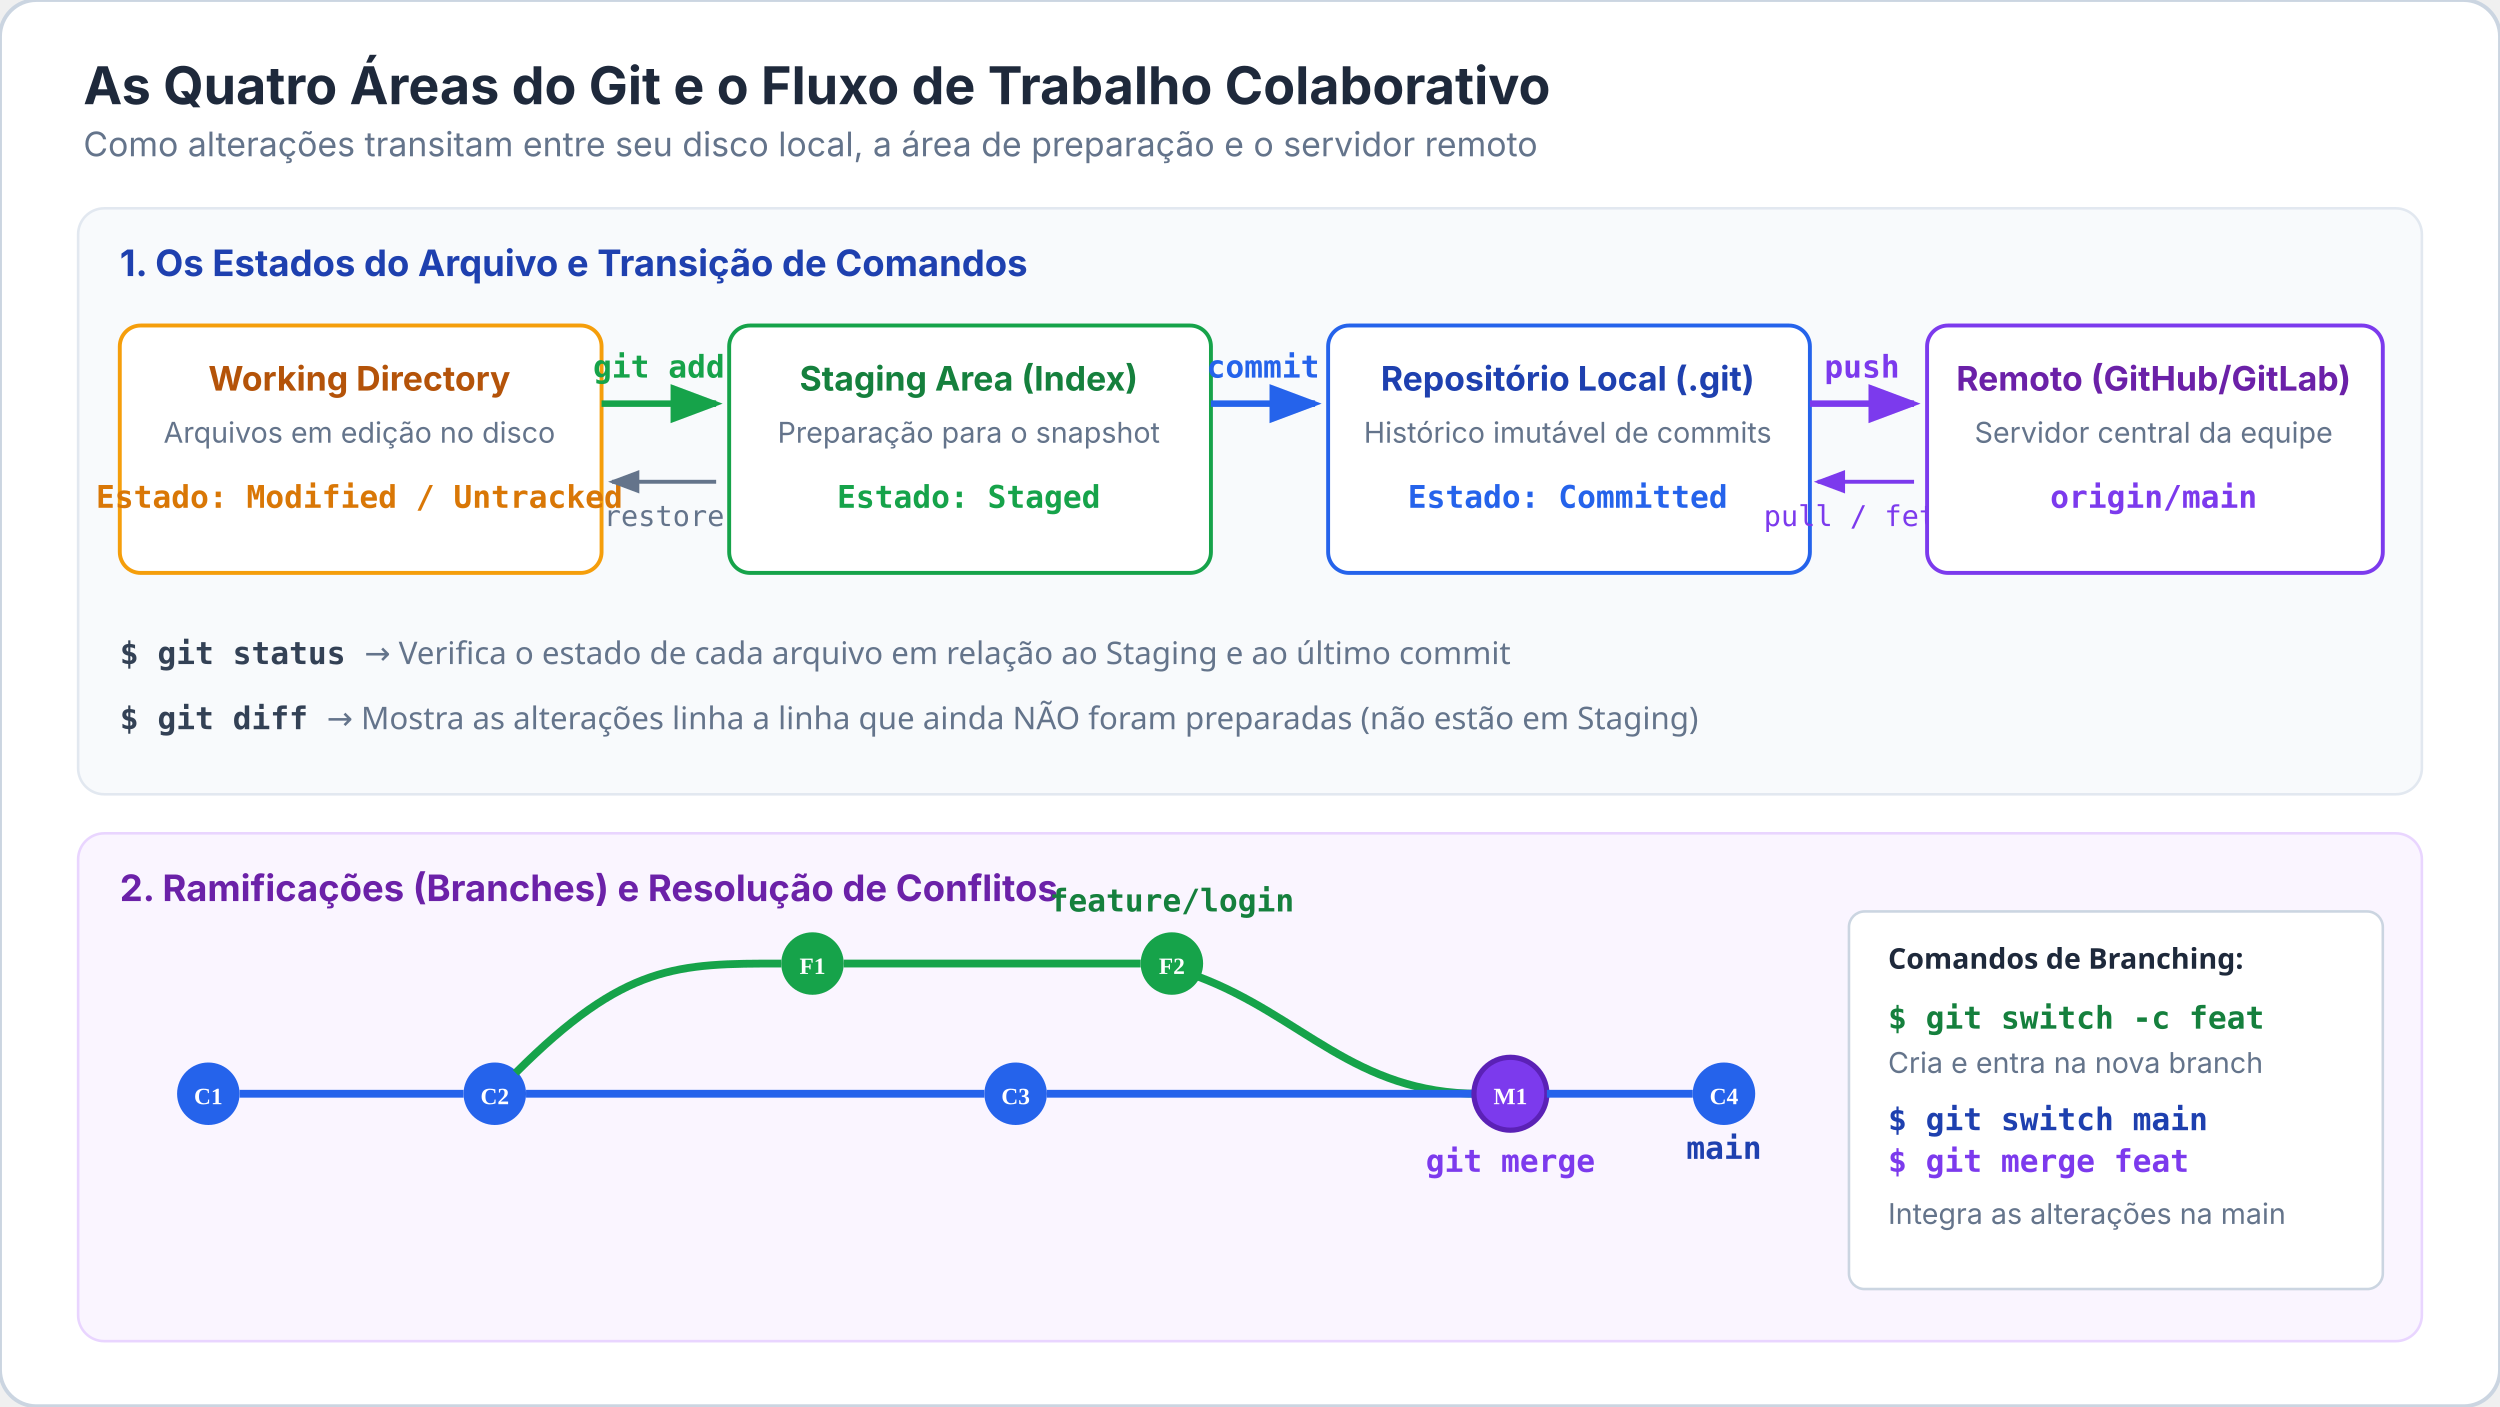
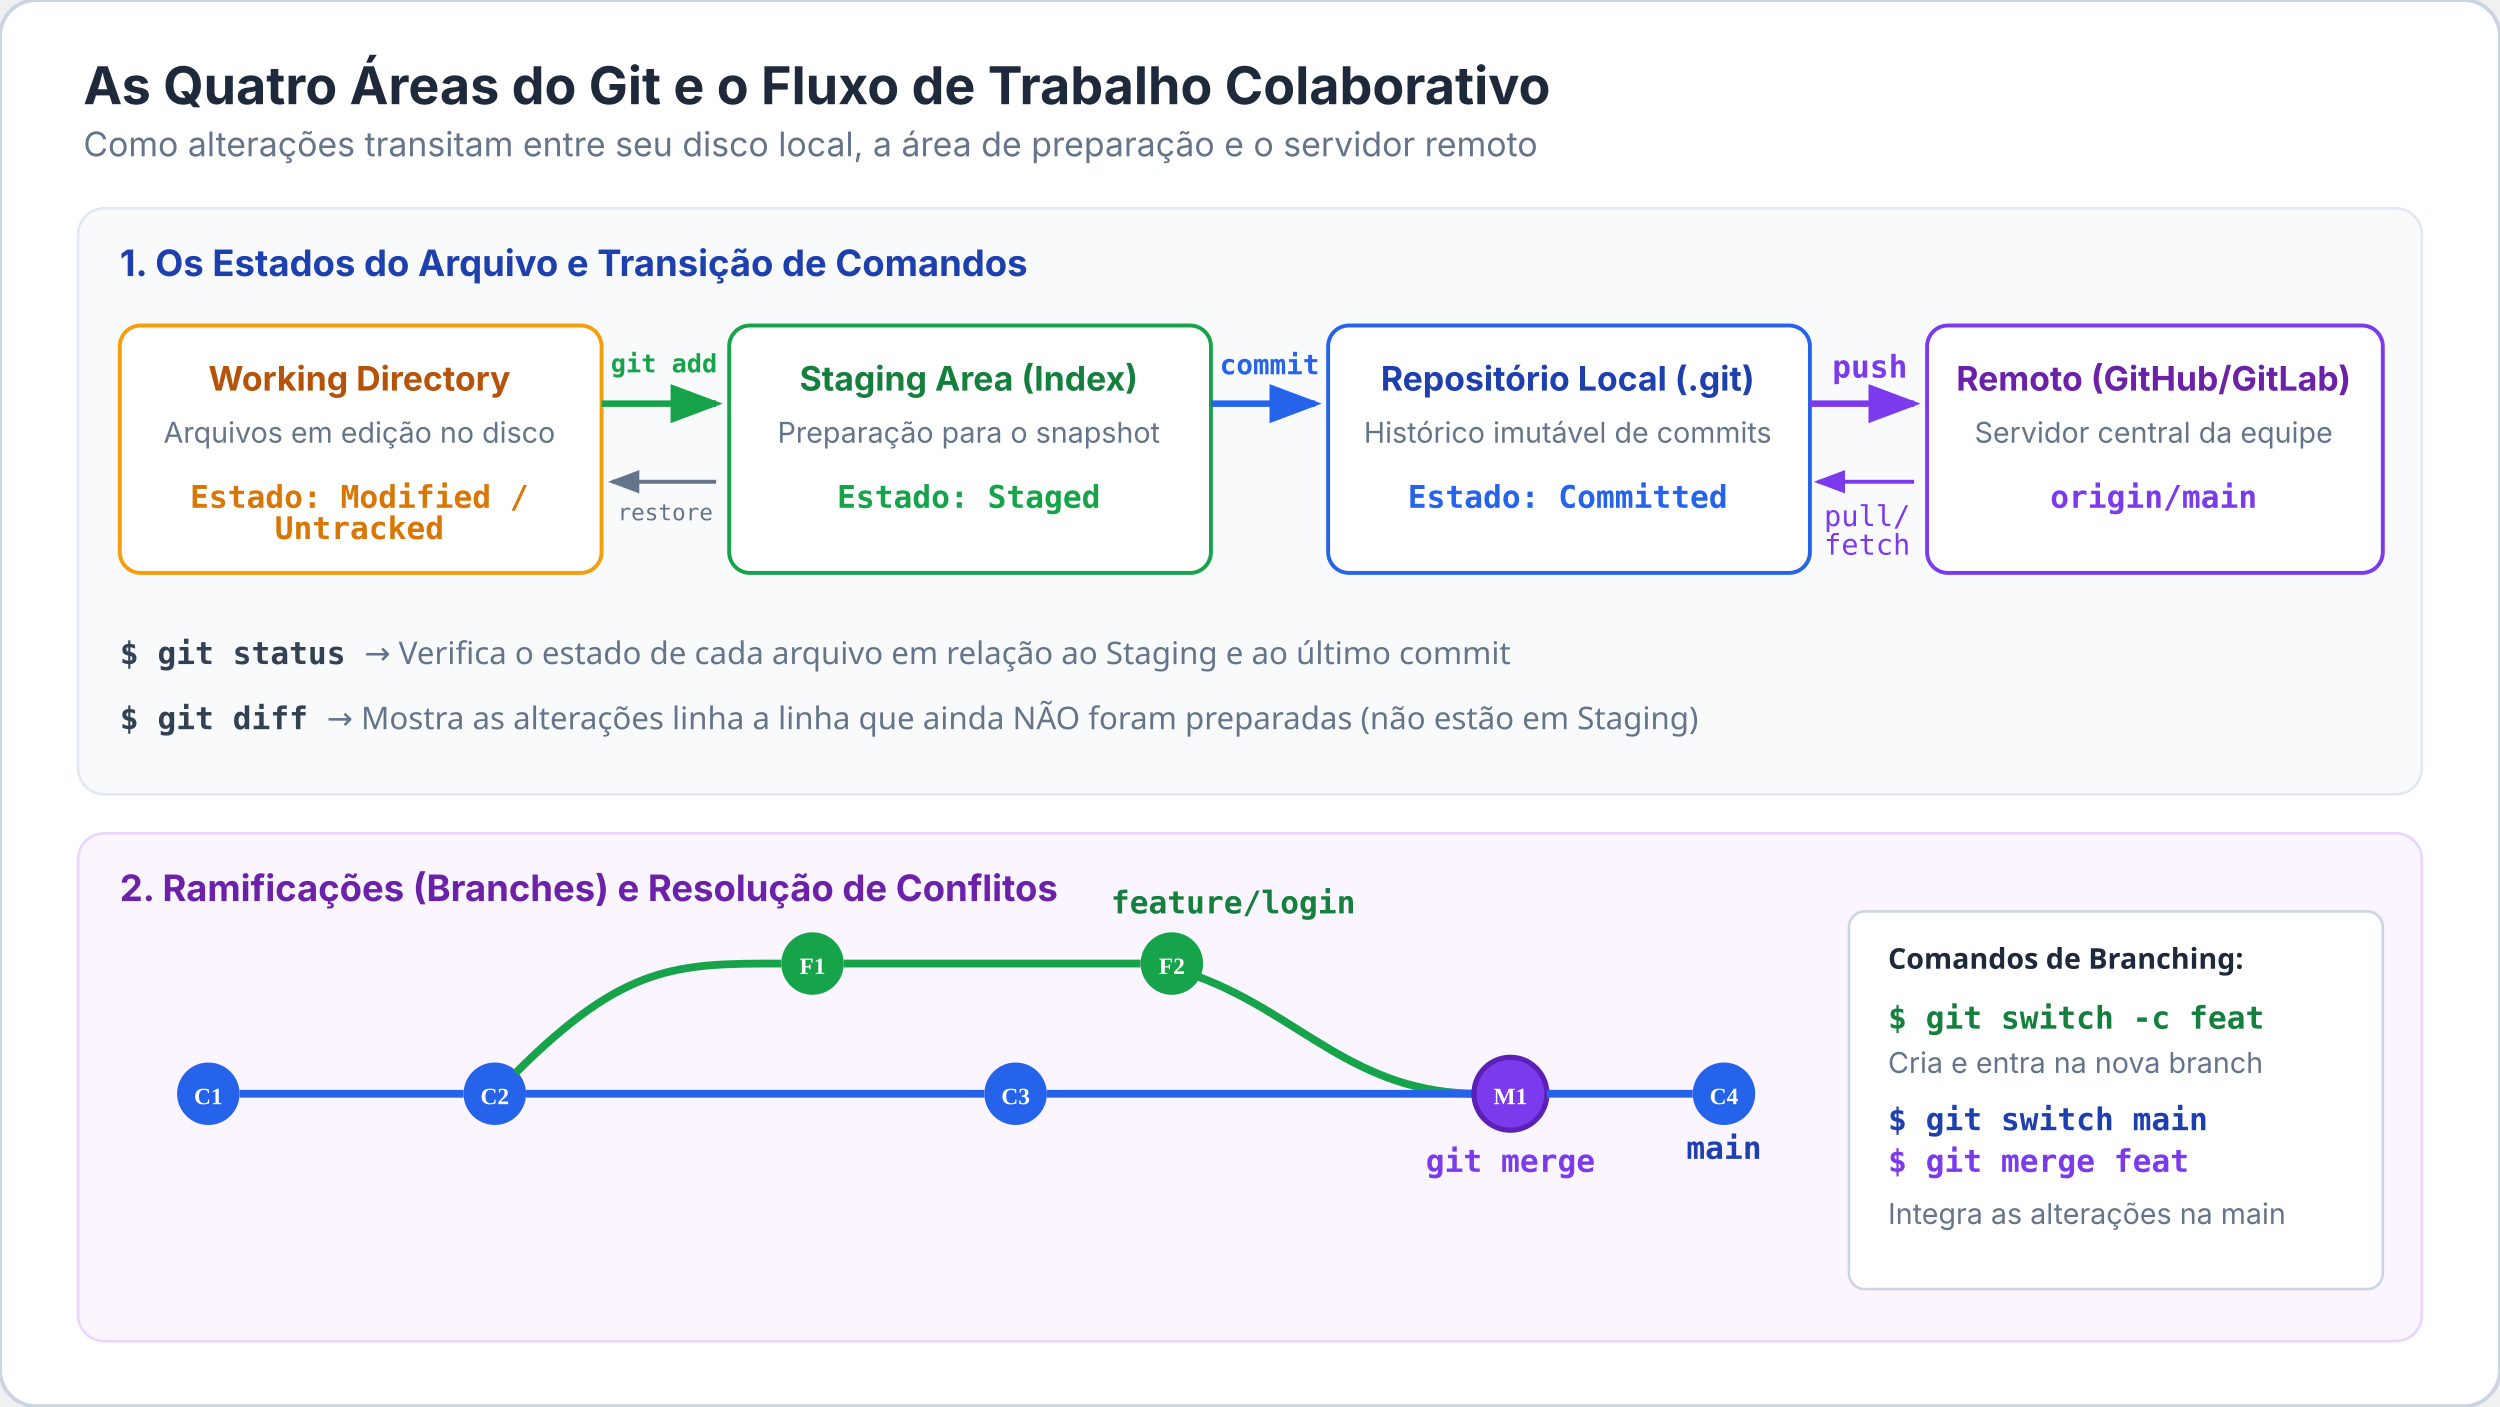
<svg xmlns="http://www.w3.org/2000/svg" viewBox="0 0 960 540" width="100%" height="100%">
  <defs>
    <style>
      .title { font-family: system-ui, -apple-system, sans-serif; font-size: 20px; font-weight: 700; fill: #1e293b; }
      .subtitle { font-family: system-ui, -apple-system, sans-serif; font-size: 13px; fill: #64748b; }
      .section-hdr { font-family: system-ui, -apple-system, sans-serif; font-size: 14px; font-weight: 700; }
      .box-label { font-family: system-ui, -apple-system, sans-serif; font-size: 13px; font-weight: 700; }
      .text-sub { font-family: system-ui, -apple-system, sans-serif; font-size: 11px; fill: #64748b; }
      .code-mono { font-family: ui-monospace, SFMono-Regular, Menlo, monospace; font-size: 12px; font-weight: 700; }
      .code-sm { font-family: ui-monospace, SFMono-Regular, Menlo, monospace; font-size: 11px; }
    </style>
    <marker id="arr-gray" markerWidth="8" markerHeight="6" refX="7" refY="3" orient="auto">
      <polygon points="0 0, 8 3, 0 6" fill="#64748b" />
    </marker>
    <marker id="arr-blue" markerWidth="8" markerHeight="6" refX="7" refY="3" orient="auto">
      <polygon points="0 0, 8 3, 0 6" fill="#2563eb" />
    </marker>
    <marker id="arr-green" markerWidth="8" markerHeight="6" refX="7" refY="3" orient="auto">
      <polygon points="0 0, 8 3, 0 6" fill="#16a34a" />
    </marker>
    <marker id="arr-purple" markerWidth="8" markerHeight="6" refX="7" refY="3" orient="auto">
      <polygon points="0 0, 8 3, 0 6" fill="#7c3aed" />
    </marker>
  </defs>
  <rect width="960" height="540" rx="14" fill="#ffffff" stroke="#cbd5e1" stroke-width="1.5" />
-   <text x="32" y="40" class="title">As Quatro Áreas do Git e o Fluxo de Trabalho Colaborativo</text>
-   <text x="32" y="60" class="subtitle">Como alterações transitam entre seu disco local, a área de preparação e o servidor remoto</text>
+   <text x="32" y="40" class="title" style="white-space: pre;">As Quatro Áreas do Git e o Fluxo de Trabalho Colaborativo</text>
+   <text x="32" y="60" class="subtitle" style="white-space: pre;">Como alterações transitam entre seu disco local, a área de preparação e o servidor remoto</text>
  <rect x="30" y="80" width="900" height="225" rx="10" fill="#f8fafc" stroke="#e2e8f0" stroke-width="1" />
-   <text x="46" y="106" class="section-hdr" fill="#1e40af">1. Os Estados do Arquivo e Transição de Comandos</text>
+   <text x="46" y="106" class="section-hdr" fill="#1e40af" style="white-space: pre;">1. Os Estados do Arquivo e Transição de Comandos</text>
  <rect x="46" y="125" width="185" height="95" rx="8" fill="#ffffff" stroke="#f59e0b" stroke-width="1.5" />
-   <text x="138" y="150" text-anchor="middle" class="box-label" fill="#b45309">Working Directory</text>
-   <text x="138" y="170" text-anchor="middle" class="text-sub">Arquivos em edição no disco</text>
-   <text x="138" y="195" text-anchor="middle" class="code-mono" fill="#d97706">Estado: Modified / Untracked</text>
+   <text x="138" y="150" text-anchor="middle" class="box-label" fill="#b45309" style="white-space: pre;">Working Directory</text>
+   <text x="138" y="170" text-anchor="middle" class="text-sub" style="white-space: pre;">Arquivos em edição no disco</text>
+   <text x="138" y="195" text-anchor="middle" class="code-mono" fill="#d97706" style="white-space: pre;">Estado: Modified /<tspan x="138" dy="1em">​</tspan>Untracked</text>
  <line x1="231" y1="155" x2="275" y2="155" stroke="#16a34a" stroke-width="2.5" marker-end="url(#arr-green)" />
-   <text x="253" y="145" text-anchor="middle" class="code-mono" fill="#16a34a">git add</text>
+   <text x="254.969" y="142.969" text-anchor="middle" class="code-mono" fill="#16a34a" style="white-space: pre; font-size: 9.7px;">git add</text>
  <line x1="275" y1="185" x2="235" y2="185" stroke="#64748b" stroke-width="1.5" marker-end="url(#arr-gray)" />
-   <text x="255" y="202" text-anchor="middle" class="code-sm" fill="#64748b">restore</text>
+   <text x="255.447" y="199.782" text-anchor="middle" class="code-sm" fill="#64748b" style="white-space: pre; font-size: 8.7px;">restore</text>
  <rect x="280" y="125" width="185" height="95" rx="8" fill="#ffffff" stroke="#16a34a" stroke-width="1.5" />
-   <text x="372" y="150" text-anchor="middle" class="box-label" fill="#15803d">Staging Area (Index)</text>
-   <text x="372" y="170" text-anchor="middle" class="text-sub">Preparação para o snapshot</text>
-   <text x="372" y="195" text-anchor="middle" class="code-mono" fill="#16a34a">Estado: Staged</text>
+   <text x="372" y="150" text-anchor="middle" class="box-label" fill="#15803d" style="white-space: pre;">Staging Area (Index)</text>
+   <text x="372" y="170" text-anchor="middle" class="text-sub" style="white-space: pre;">Preparação para o snapshot</text>
+   <text x="372" y="195" text-anchor="middle" class="code-mono" fill="#16a34a" style="white-space: pre;">Estado: Staged</text>
  <line x1="465" y1="155" x2="505" y2="155" stroke="#2563eb" stroke-width="2.5" marker-end="url(#arr-blue)" />
-   <text x="485" y="145" text-anchor="middle" class="code-mono" fill="#2563eb">commit</text>
+   <text x="487.514" y="143.711" text-anchor="middle" class="code-mono" fill="#2563eb" style="white-space: pre; font-size: 10.6px;">commit</text>
  <rect x="510" y="125" width="185" height="95" rx="8" fill="#ffffff" stroke="#2563eb" stroke-width="1.5" />
-   <text x="602" y="150" text-anchor="middle" class="box-label" fill="#1e40af">Repositório Local (.git)</text>
-   <text x="602" y="170" text-anchor="middle" class="text-sub">Histórico imutável de commits</text>
-   <text x="602" y="195" text-anchor="middle" class="code-mono" fill="#2563eb">Estado: Committed</text>
+   <text x="602" y="150" text-anchor="middle" class="box-label" fill="#1e40af" style="white-space: pre;">Repositório Local (.git)</text>
+   <text x="602" y="170" text-anchor="middle" class="text-sub" style="white-space: pre;">Histórico imutável de commits</text>
+   <text x="602" y="195" text-anchor="middle" class="code-mono" fill="#2563eb" style="white-space: pre;">Estado: Committed</text>
  <line x1="695" y1="155" x2="735" y2="155" stroke="#7c3aed" stroke-width="2.5" marker-end="url(#arr-purple)" />
-   <text x="715" y="145" text-anchor="middle" class="code-mono" fill="#7c3aed">push</text>
+   <text x="718" y="145" text-anchor="middle" class="code-mono" fill="#7c3aed" style="white-space: pre; font-size: 12px;">push</text>
  <line x1="735" y1="185" x2="698" y2="185" stroke="#7c3aed" stroke-width="1.5" marker-end="url(#arr-purple)" />
-   <text x="717" y="202" text-anchor="middle" class="code-sm" fill="#7c3aed">pull / fetch</text>
+   <text x="717" y="202" text-anchor="middle" class="code-sm" fill="#7c3aed" style="white-space: pre;">pull/<tspan x="717" dy="1em">​</tspan>fetch</text>
  <rect x="740" y="125" width="175" height="95" rx="8" fill="#ffffff" stroke="#7c3aed" stroke-width="1.5" />
-   <text x="827" y="150" text-anchor="middle" class="box-label" fill="#6b21a8">Remoto (GitHub/GitLab)</text>
-   <text x="827" y="170" text-anchor="middle" class="text-sub">Servidor central da equipe</text>
-   <text x="827" y="195" text-anchor="middle" class="code-mono" fill="#7c3aed">origin/main</text>
-   <text x="46" y="255" class="code-mono" font-size="12px" fill="#334155">
+   <text x="827" y="150" text-anchor="middle" class="box-label" fill="#6b21a8" style="white-space: pre;">Remoto (GitHub/GitLab)</text>
+   <text x="827" y="170" text-anchor="middle" class="text-sub" style="white-space: pre;">Servidor central da equipe</text>
+   <text x="827" y="195" text-anchor="middle" class="code-mono" fill="#7c3aed" style="white-space: pre;">origin/main</text>
+   <text x="46" y="255" class="code-mono" font-size="12px" fill="#334155" style="white-space: pre;">
    $ git status <tspan font-family="sans-serif" font-weight="normal" fill="#64748b">→ Verifica o estado de cada arquivo em relação ao Staging e ao último commit</tspan>
  </text>
-   <text x="46" y="280" class="code-mono" font-size="12px" fill="#334155">
+   <text x="46" y="280" class="code-mono" font-size="12px" fill="#334155" style="white-space: pre;">
    $ git diff   <tspan font-family="sans-serif" font-weight="normal" fill="#64748b">→ Mostra as alterações linha a linha que ainda NÃO foram preparadas (não estão em Staging)</tspan>
  </text>
  <rect x="30" y="320" width="900" height="195" rx="10" fill="#faf5ff" stroke="#e9d5ff" stroke-width="1" />
-   <text x="46" y="346" class="section-hdr" fill="#6b21a8">2. Ramificações (Branches) e Resolução de Conflitos</text>
+   <text x="46" y="346" class="section-hdr" fill="#6b21a8" style="white-space: pre;">2. Ramificações (Branches) e Resolução de Conflitos</text>
  <circle cx="80" cy="420" r="12" fill="#2563eb" />
-   <text x="80" y="424" text-anchor="middle" fill="#ffffff" font-size="9px" font-weight="bold">C1</text>
+   <text x="80" y="424" text-anchor="middle" fill="#ffffff" font-size="9px" font-weight="bold" style="white-space: pre;">C1</text>
  <line x1="92" y1="420" x2="178" y2="420" stroke="#2563eb" stroke-width="3" />
  <circle cx="190" cy="420" r="12" fill="#2563eb" />
-   <text x="190" y="424" text-anchor="middle" fill="#ffffff" font-size="9px" font-weight="bold">C2</text>
+   <text x="190" y="424" text-anchor="middle" fill="#ffffff" font-size="9px" font-weight="bold" style="white-space: pre;">C2</text>
  <path d="M 198 412 C 240 370, 260 370, 300 370" fill="none" stroke="#16a34a" stroke-width="3" />
  <circle cx="312" cy="370" r="12" fill="#16a34a" />
-   <text x="312" y="374" text-anchor="middle" fill="#ffffff" font-size="9px" font-weight="bold">F1</text>
+   <text x="312" y="374" text-anchor="middle" fill="#ffffff" font-size="9px" font-weight="bold" style="white-space: pre;">F1</text>
  <line x1="324" y1="370" x2="438" y2="370" stroke="#16a34a" stroke-width="3" />
  <circle cx="450" cy="370" r="12" fill="#16a34a" />
-   <text x="450" y="374" text-anchor="middle" fill="#ffffff" font-size="9px" font-weight="bold">F2</text>
-   <text x="450" y="350" text-anchor="middle" class="code-mono" font-size="11px" fill="#15803d">feature/login</text>
+   <text x="450" y="374" text-anchor="middle" fill="#ffffff" font-size="9px" font-weight="bold" style="white-space: pre;">F2</text>
+   <text x="473.525" y="350.738" text-anchor="middle" class="code-mono" font-size="11px" fill="#15803d" style="white-space: pre; font-size: 12px;">feature/login</text>
  <line x1="202" y1="420" x2="378" y2="420" stroke="#2563eb" stroke-width="3" />
  <circle cx="390" cy="420" r="12" fill="#2563eb" />
-   <text x="390" y="424" text-anchor="middle" fill="#ffffff" font-size="9px" font-weight="bold">C3</text>
+   <text x="390" y="424" text-anchor="middle" fill="#ffffff" font-size="9px" font-weight="bold" style="white-space: pre;">C3</text>
  <path d="M 460 375 C 500 390, 520 420, 568 420" fill="none" stroke="#16a34a" stroke-width="3" />
  <line x1="402" y1="420" x2="568" y2="420" stroke="#2563eb" stroke-width="3" />
  <circle cx="580" cy="420" r="14" fill="#7c3aed" stroke="#5b21b6" stroke-width="2" />
-   <text x="580" y="424" text-anchor="middle" fill="#ffffff" font-size="9px" font-weight="bold">M1</text>
-   <text x="580" y="450" text-anchor="middle" class="code-mono" font-size="11px" fill="#7c3aed">git merge</text>
+   <text x="580" y="424" text-anchor="middle" fill="#ffffff" font-size="9px" font-weight="bold" style="white-space: pre;">M1</text>
+   <text x="580" y="450" text-anchor="middle" class="code-mono" font-size="11px" fill="#7c3aed" style="white-space: pre;">git merge</text>
  <line x1="594" y1="420" x2="650" y2="420" stroke="#2563eb" stroke-width="3" />
  <circle cx="662" cy="420" r="12" fill="#2563eb" />
-   <text x="662" y="424" text-anchor="middle" fill="#ffffff" font-size="9px" font-weight="bold">C4</text>
-   <text x="662" y="445" text-anchor="middle" class="code-mono" font-size="11px" fill="#1e40af">main</text>
+   <text x="662" y="424" text-anchor="middle" fill="#ffffff" font-size="9px" font-weight="bold" style="white-space: pre;">C4</text>
+   <text x="662" y="445" text-anchor="middle" class="code-mono" font-size="11px" fill="#1e40af" style="white-space: pre;">main</text>
  <rect x="710" y="350" width="205" height="145" rx="6" fill="#ffffff" stroke="#cbd5e1" />
-   <text x="725" y="372" font-family="sans-serif" font-size="11px" font-weight="bold" fill="#1e293b">Comandos de Branching:</text>
-   <text x="725" y="395" class="code-mono" font-size="10px" fill="#15803d">$ git switch -c feat</text>
-   <text x="725" y="412" class="text-sub">Cria e entra na nova branch</text>
-   <text x="725" y="434" class="code-mono" font-size="10px" fill="#1e40af">$ git switch main</text>
-   <text x="725" y="450" class="code-mono" font-size="10px" fill="#7c3aed">$ git merge feat</text>
-   <text x="725" y="470" class="text-sub">Integra as alterações na main</text>
+   <text x="725" y="372" font-family="sans-serif" font-size="11px" font-weight="bold" fill="#1e293b" style="white-space: pre;">Comandos de Branching:</text>
+   <text x="725" y="395" class="code-mono" font-size="10px" fill="#15803d" style="white-space: pre;">$ git switch -c feat</text>
+   <text x="725" y="412" class="text-sub" style="white-space: pre;">Cria e entra na nova branch</text>
+   <text x="725" y="434" class="code-mono" font-size="10px" fill="#1e40af" style="white-space: pre;">$ git switch main</text>
+   <text x="725" y="450" class="code-mono" font-size="10px" fill="#7c3aed" style="white-space: pre;">$ git merge feat</text>
+   <text x="725" y="470" class="text-sub" style="white-space: pre;">Integra as alterações na main</text>
</svg>
